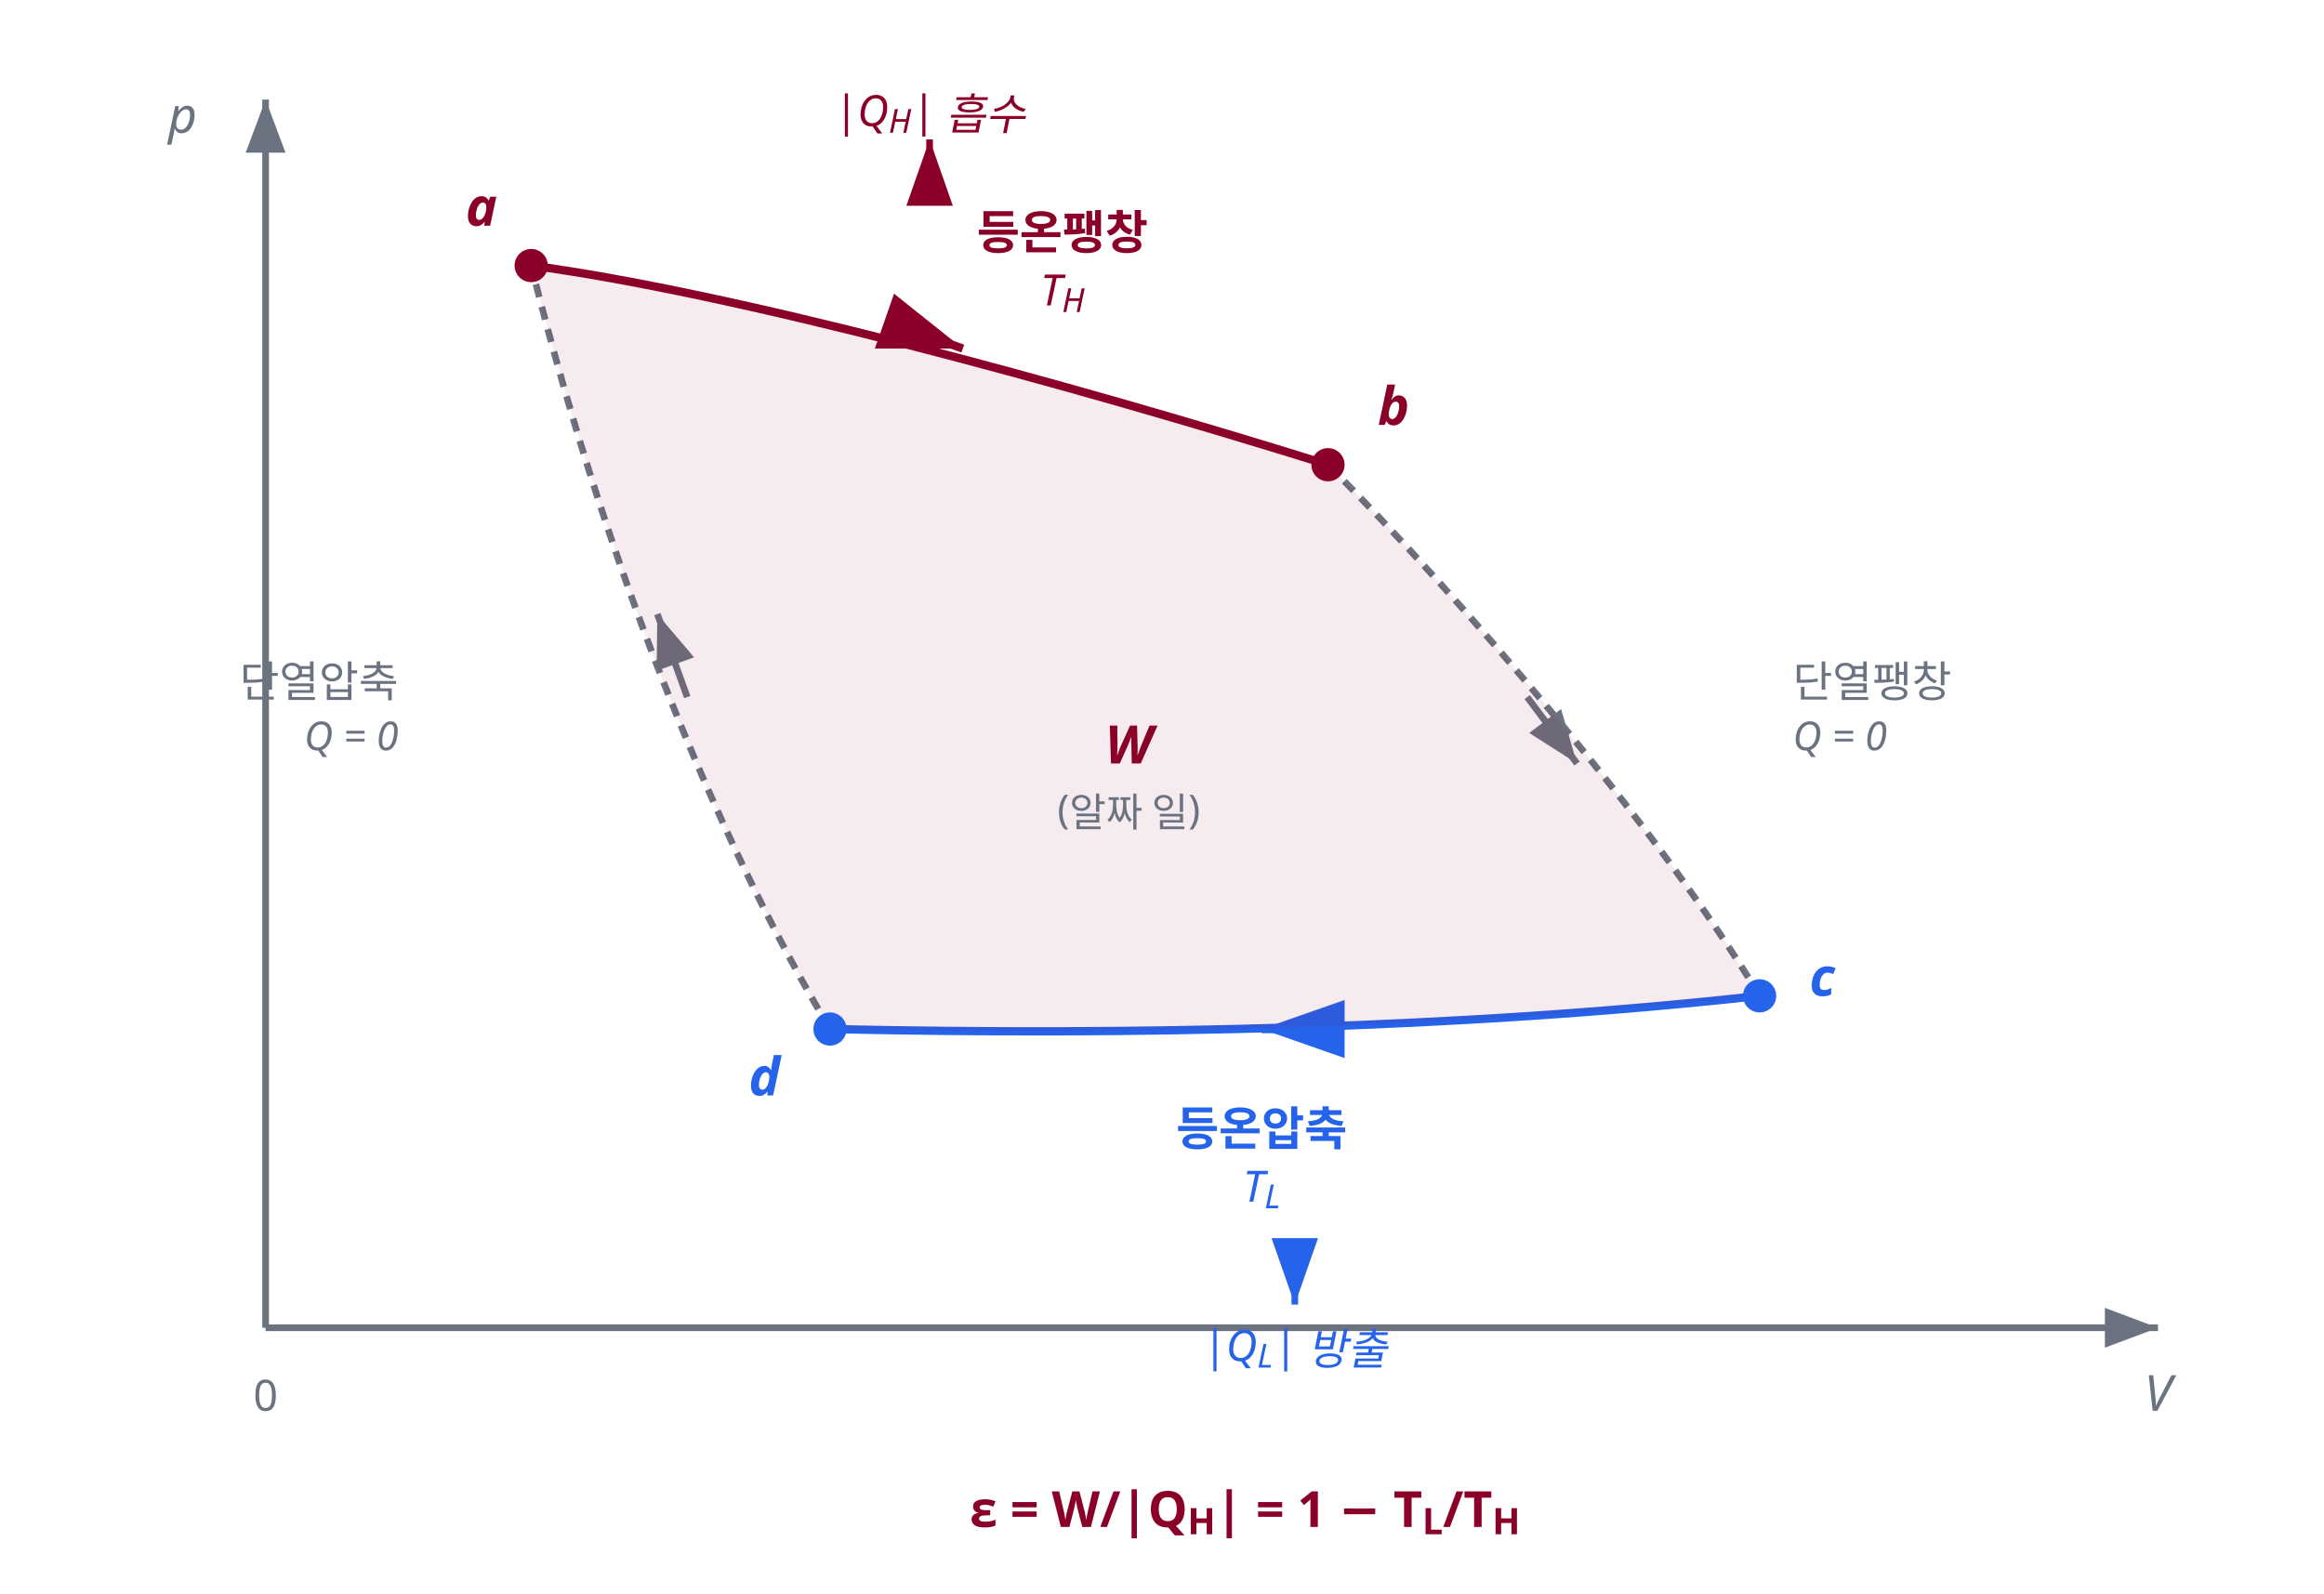
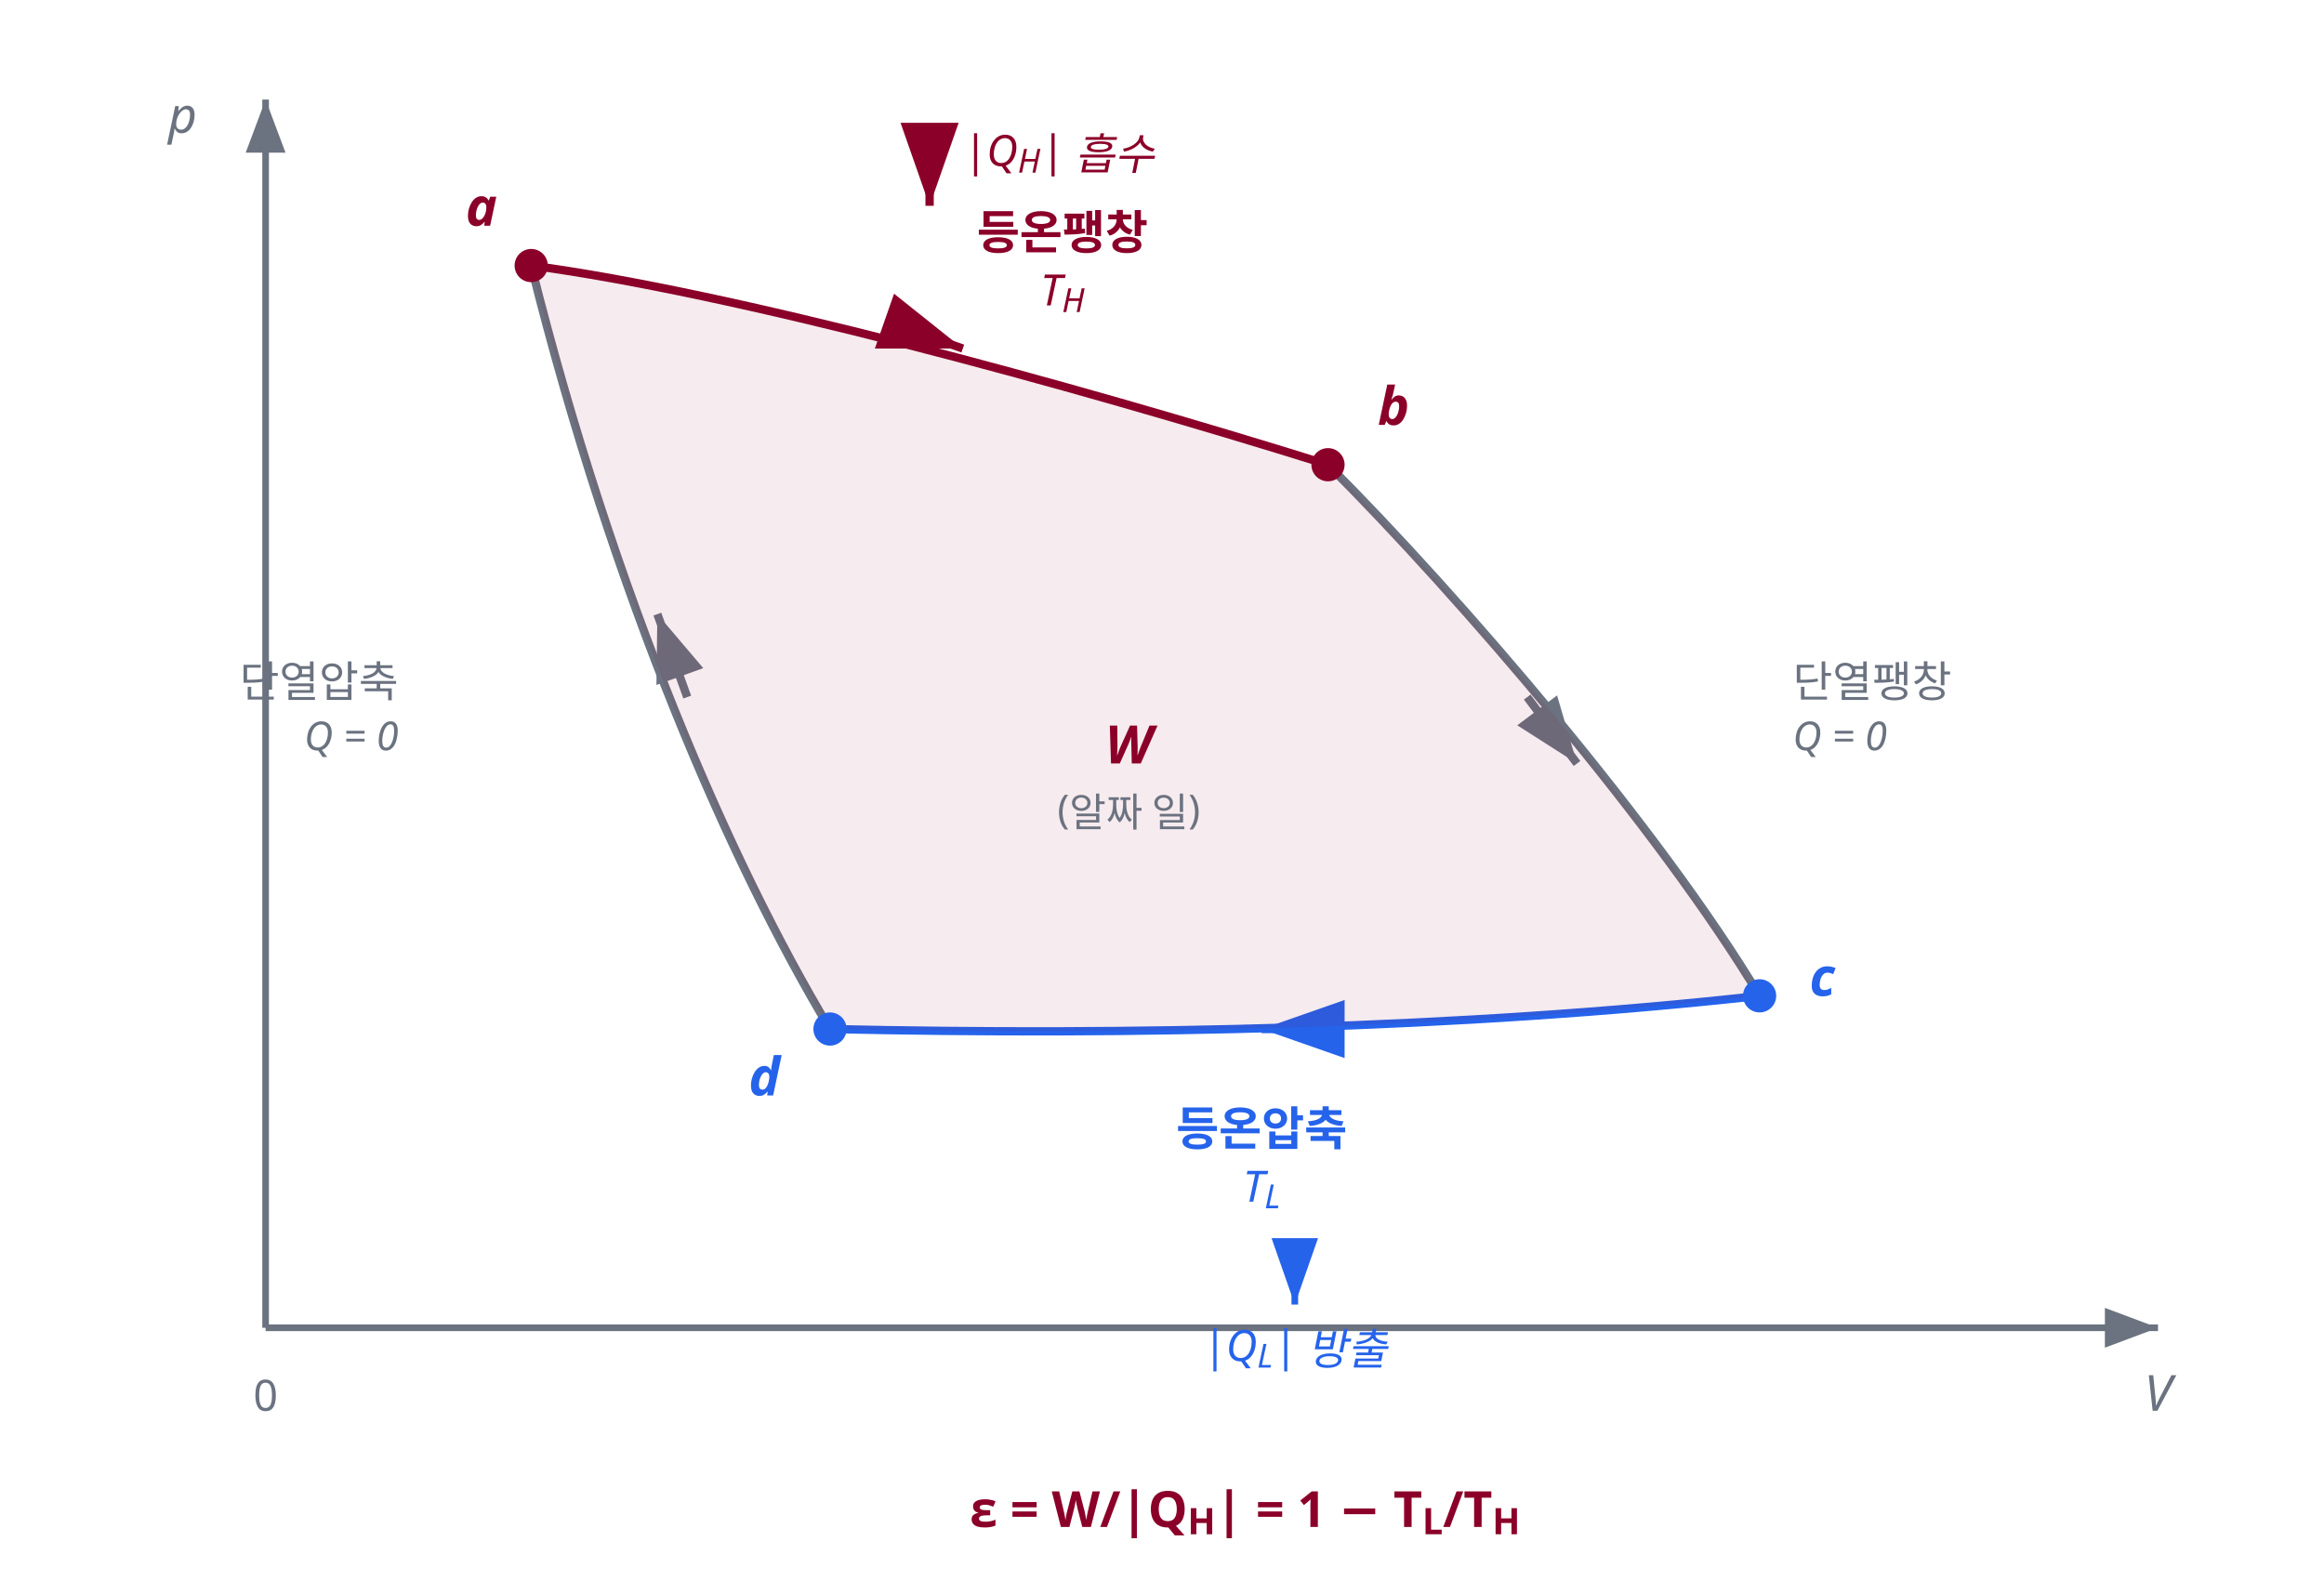
<svg xmlns="http://www.w3.org/2000/svg" viewBox="0 0 700 480" font-family="sans-serif">
  <defs>
    <marker id="cpArrG" markerWidth="8" markerHeight="6" refX="8" refY="3" orient="auto" fill="#6B7280">
      <polygon points="0 0, 8 3, 0 6" />
    </marker>
    <marker id="cpArrR" markerWidth="10" markerHeight="7" refX="10" refY="3.5" orient="auto" fill="#8B0029">
      <polygon points="0 0, 10 3.5, 0 7" />
    </marker>
    <marker id="cpArrB" markerWidth="10" markerHeight="7" refX="10" refY="3.5" orient="auto" fill="#2563EB">
      <polygon points="0 0, 10 3.5, 0 7" />
    </marker>
  </defs>
  <line x1="80" y1="400" x2="650" y2="400" stroke="#6B7280" stroke-width="2" marker-end="url(#cpArrG)" />
  <line x1="80" y1="400" x2="80" y2="30" stroke="#6B7280" stroke-width="2" marker-end="url(#cpArrG)" />
  <text x="650" y="425" text-anchor="middle" font-size="15" fill="#6B7280" font-style="italic">V</text>
  <text x="55" y="40" text-anchor="middle" font-size="15" fill="#6B7280" font-style="italic">p</text>
  <text x="80" y="425" text-anchor="middle" font-size="13" fill="#6B7280">0</text>
  <path d="M 160,80 C 220,88 320,115 400,140" fill="none" stroke="#8B0029" stroke-width="2.5" />
  <line x1="270" y1="98" x2="290" y2="105" stroke="#8B0029" stroke-width="2.5" marker-end="url(#cpArrR)" />
-   <path d="M 400,140 C 440,180 500,250 530,300" fill="none" stroke="#6B7280" stroke-width="2" stroke-dasharray="4 3" />
-   <line x1="460" y1="210" x2="475" y2="230" stroke="#6B7280" stroke-width="2" marker-end="url(#cpArrG)" />
+   <path d="M 400,140 C 440,180 500,250 530,300" fill="none" stroke="#6B7280" stroke-width="2.5" />
+   <line x1="460" y1="210" x2="475" y2="230" stroke="#6B7280" stroke-width="2.5" marker-end="url(#cpArrG)" />
  <path d="M 530,300 C 440,310 340,312 250,310" fill="none" stroke="#2563EB" stroke-width="2.5" />
  <line x1="400" y1="310" x2="380" y2="310" stroke="#2563EB" stroke-width="2.5" marker-end="url(#cpArrB)" />
-   <path d="M 250,310 C 220,260 185,180 160,80" fill="none" stroke="#6B7280" stroke-width="2" stroke-dasharray="4 3" />
-   <line x1="207" y1="210" x2="198" y2="185" stroke="#6B7280" stroke-width="2" marker-end="url(#cpArrG)" />
+   <path d="M 250,310 C 220,260 185,180 160,80" fill="none" stroke="#6B7280" stroke-width="2.5" />
+   <line x1="207" y1="210" x2="198" y2="185" stroke="#6B7280" stroke-width="2.5" marker-end="url(#cpArrG)" />
  <path d="M 160,80 C 220,88 320,115 400,140 C 440,180 500,250 530,300 C 440,310 340,312 250,310 C 220,260 185,180 160,80 Z" fill="#8B0029" fill-opacity="0.08" />
  <circle cx="160" cy="80" r="5" fill="#8B0029" />
  <text x="145" y="68" text-anchor="middle" font-size="16" font-weight="bold" fill="#8B0029" font-style="italic">a</text>
  <circle cx="400" cy="140" r="5" fill="#8B0029" />
  <text x="415" y="128" text-anchor="start" font-size="16" font-weight="bold" fill="#8B0029" font-style="italic">b</text>
  <circle cx="530" cy="300" r="5" fill="#2563EB" />
  <text x="545" y="300" text-anchor="start" font-size="16" font-weight="bold" fill="#2563EB" font-style="italic">c</text>
  <circle cx="250" cy="310" r="5" fill="#2563EB" />
  <text x="235" y="330" text-anchor="end" font-size="16" font-weight="bold" fill="#2563EB" font-style="italic">d</text>
  <text x="320" y="75" text-anchor="middle" font-size="14" font-weight="bold" fill="#8B0029">등온팽창</text>
  <text x="320" y="92" text-anchor="middle" font-size="13" fill="#8B0029" font-style="italic">T<tspan baseline-shift="sub" font-size="10">H</tspan>
  </text>
  <text x="380" y="345" text-anchor="middle" font-size="14" font-weight="bold" fill="#2563EB">등온압축</text>
  <text x="380" y="362" text-anchor="middle" font-size="13" fill="#2563EB" font-style="italic">T<tspan baseline-shift="sub" font-size="10">L</tspan>
  </text>
  <text x="540" y="210" text-anchor="start" font-size="13" fill="#6B7280">단열팽창</text>
  <text x="540" y="226" text-anchor="start" font-size="12" fill="#6B7280" font-style="italic">Q = 0</text>
  <text x="120" y="210" text-anchor="end" font-size="13" fill="#6B7280">단열압축</text>
  <text x="120" y="226" text-anchor="end" font-size="12" fill="#6B7280" font-style="italic">Q = 0</text>
  <text x="340" y="230" text-anchor="middle" font-size="16" font-weight="bold" fill="#8B0029" font-style="italic">W</text>
  <text x="340" y="248" text-anchor="middle" font-size="12" fill="#6B7280">(알짜 일)</text>
-   <line x1="280" y1="55" x2="280" y2="42" stroke="#8B0029" stroke-width="2" marker-end="url(#cpArrR)" />
-   <text x="280" y="38" text-anchor="middle" font-size="13" fill="#8B0029" font-style="italic">|Q<tspan baseline-shift="sub" font-size="10">H</tspan>| 흡수</text>
+   <line x1="280" y1="42" x2="280" y2="62" stroke="#8B0029" stroke-width="2.5" marker-end="url(#cpArrR)" />
+   <text x="290" y="50" text-anchor="start" font-size="13" fill="#8B0029" font-style="italic">|Q<tspan baseline-shift="sub" font-size="10">H</tspan>| 흡수</text>
  <line x1="390" y1="380" x2="390" y2="393" stroke="#2563EB" stroke-width="2" marker-end="url(#cpArrB)" />
  <text x="390" y="410" text-anchor="middle" font-size="13" fill="#2563EB" font-style="italic">|Q<tspan baseline-shift="sub" font-size="10">L</tspan>| 방출</text>
  <text x="375" y="460" text-anchor="middle" font-size="15" font-weight="bold" fill="#8B0029">ε = W/|Q<tspan baseline-shift="sub" font-size="11">H</tspan>| = 1 − T<tspan baseline-shift="sub" font-size="11">L</tspan>/T<tspan baseline-shift="sub" font-size="11">H</tspan>
  </text>
</svg>
